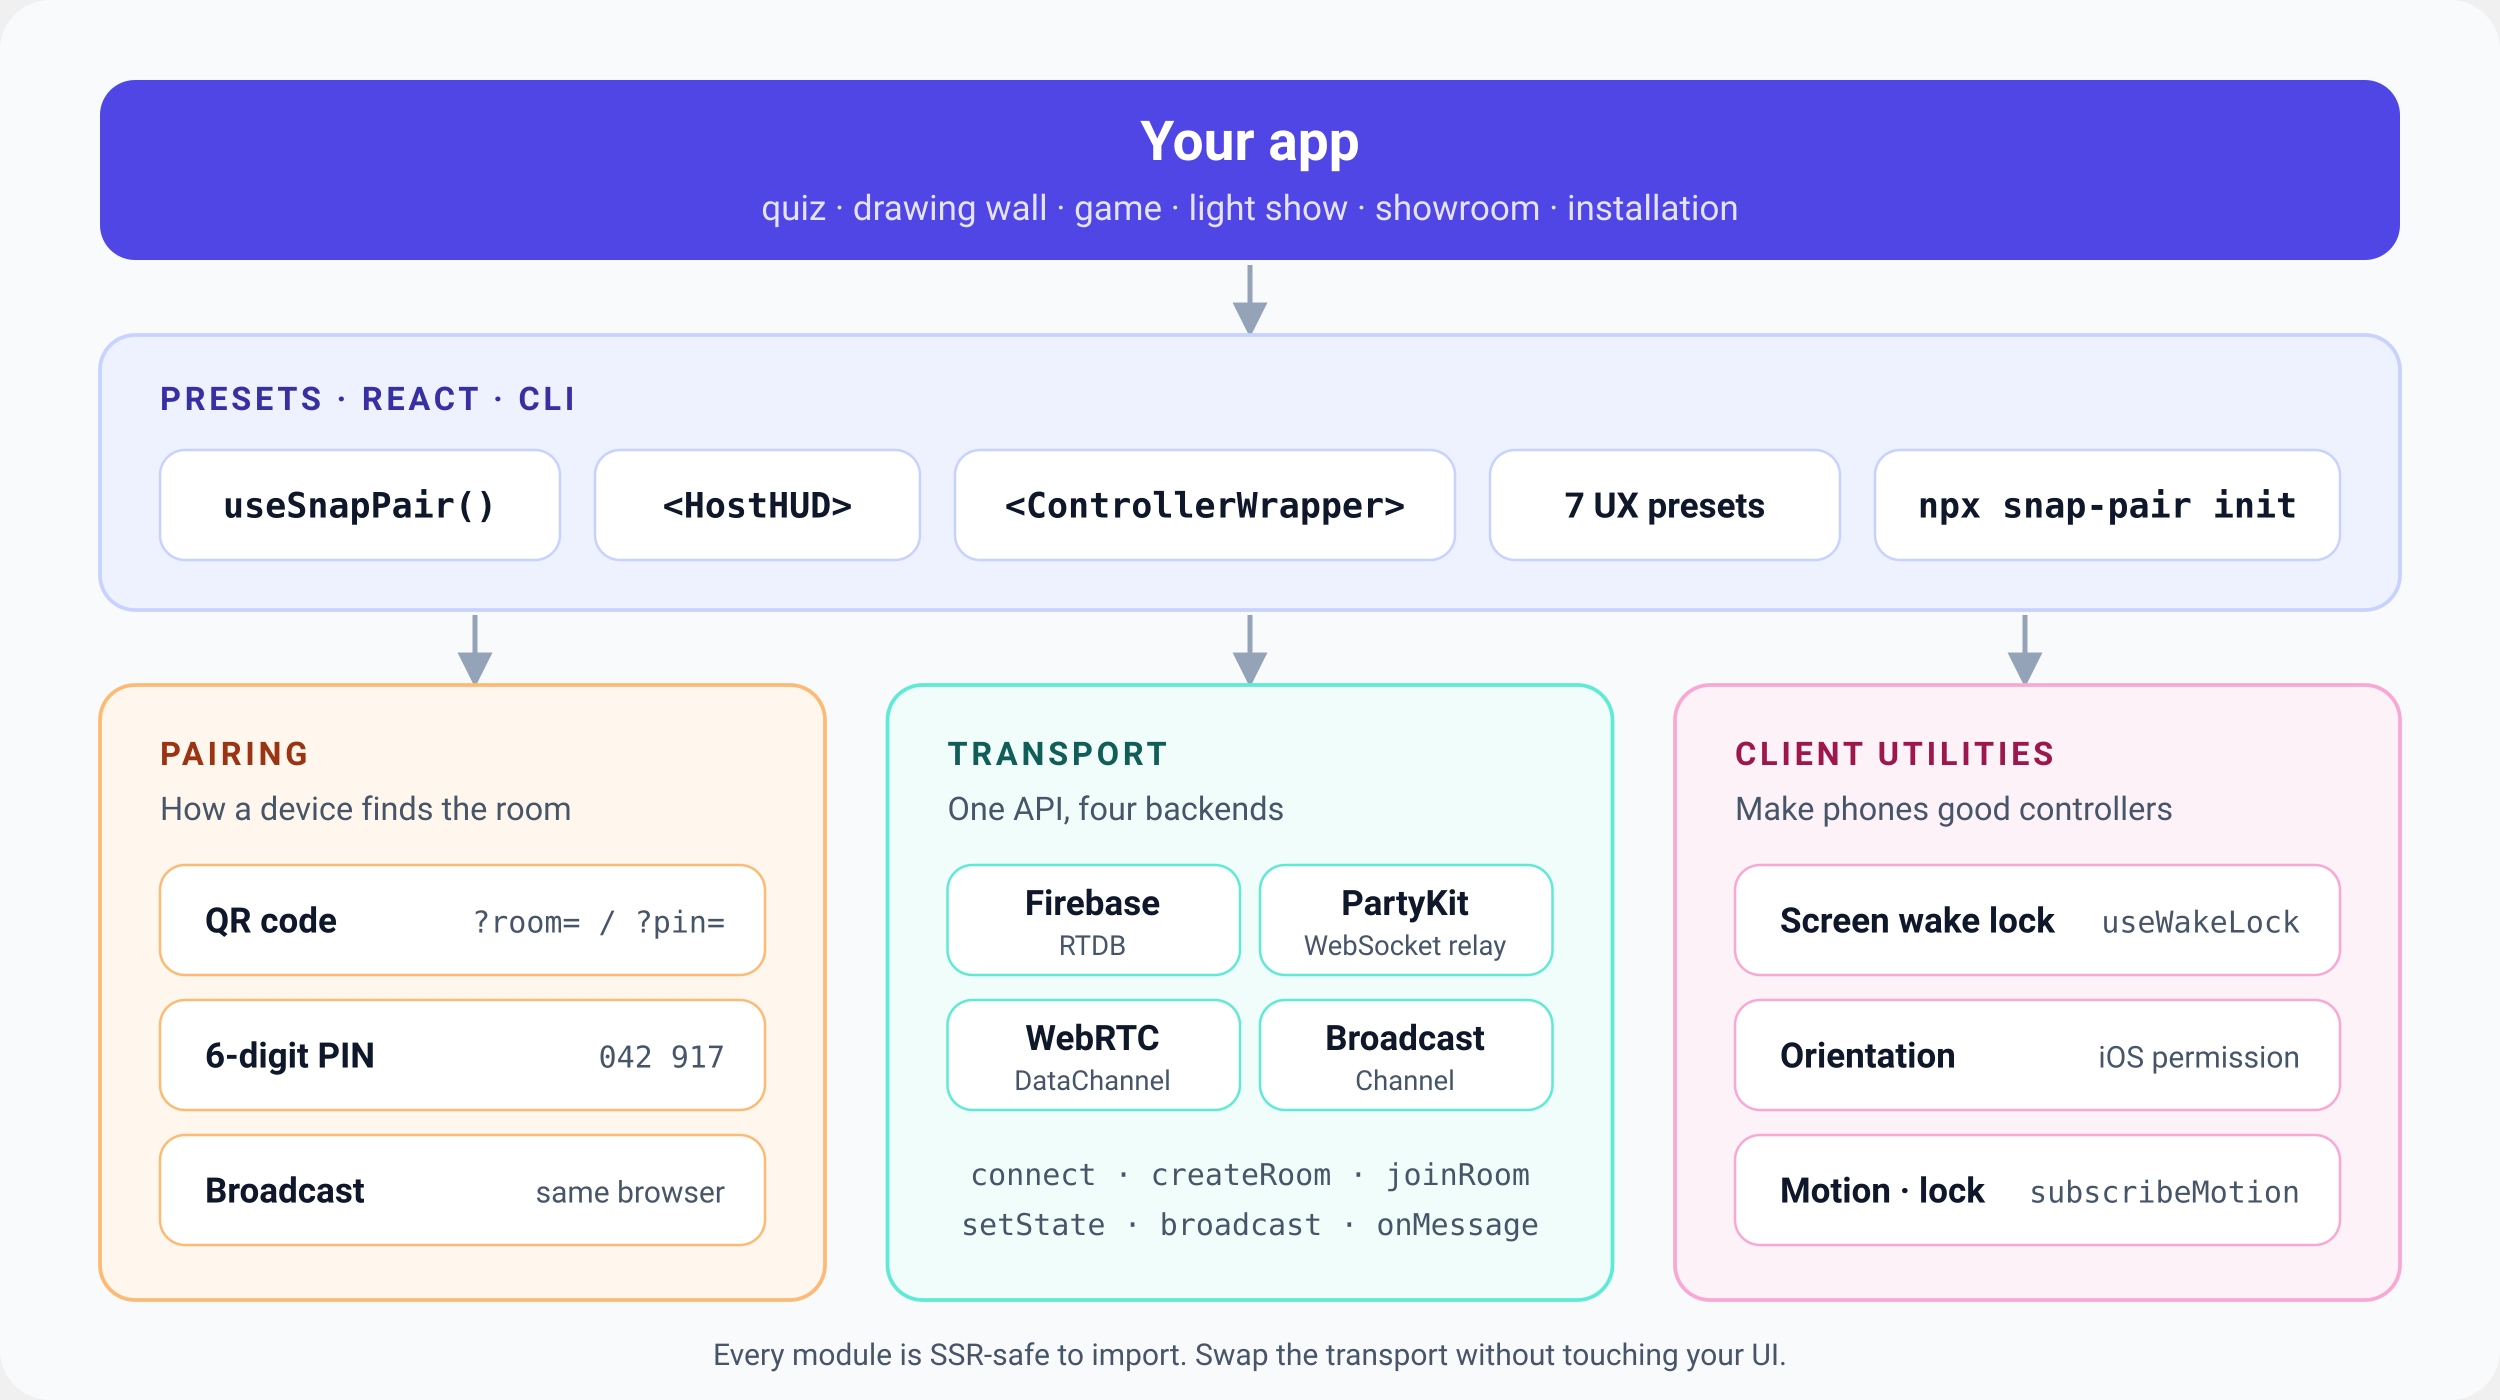
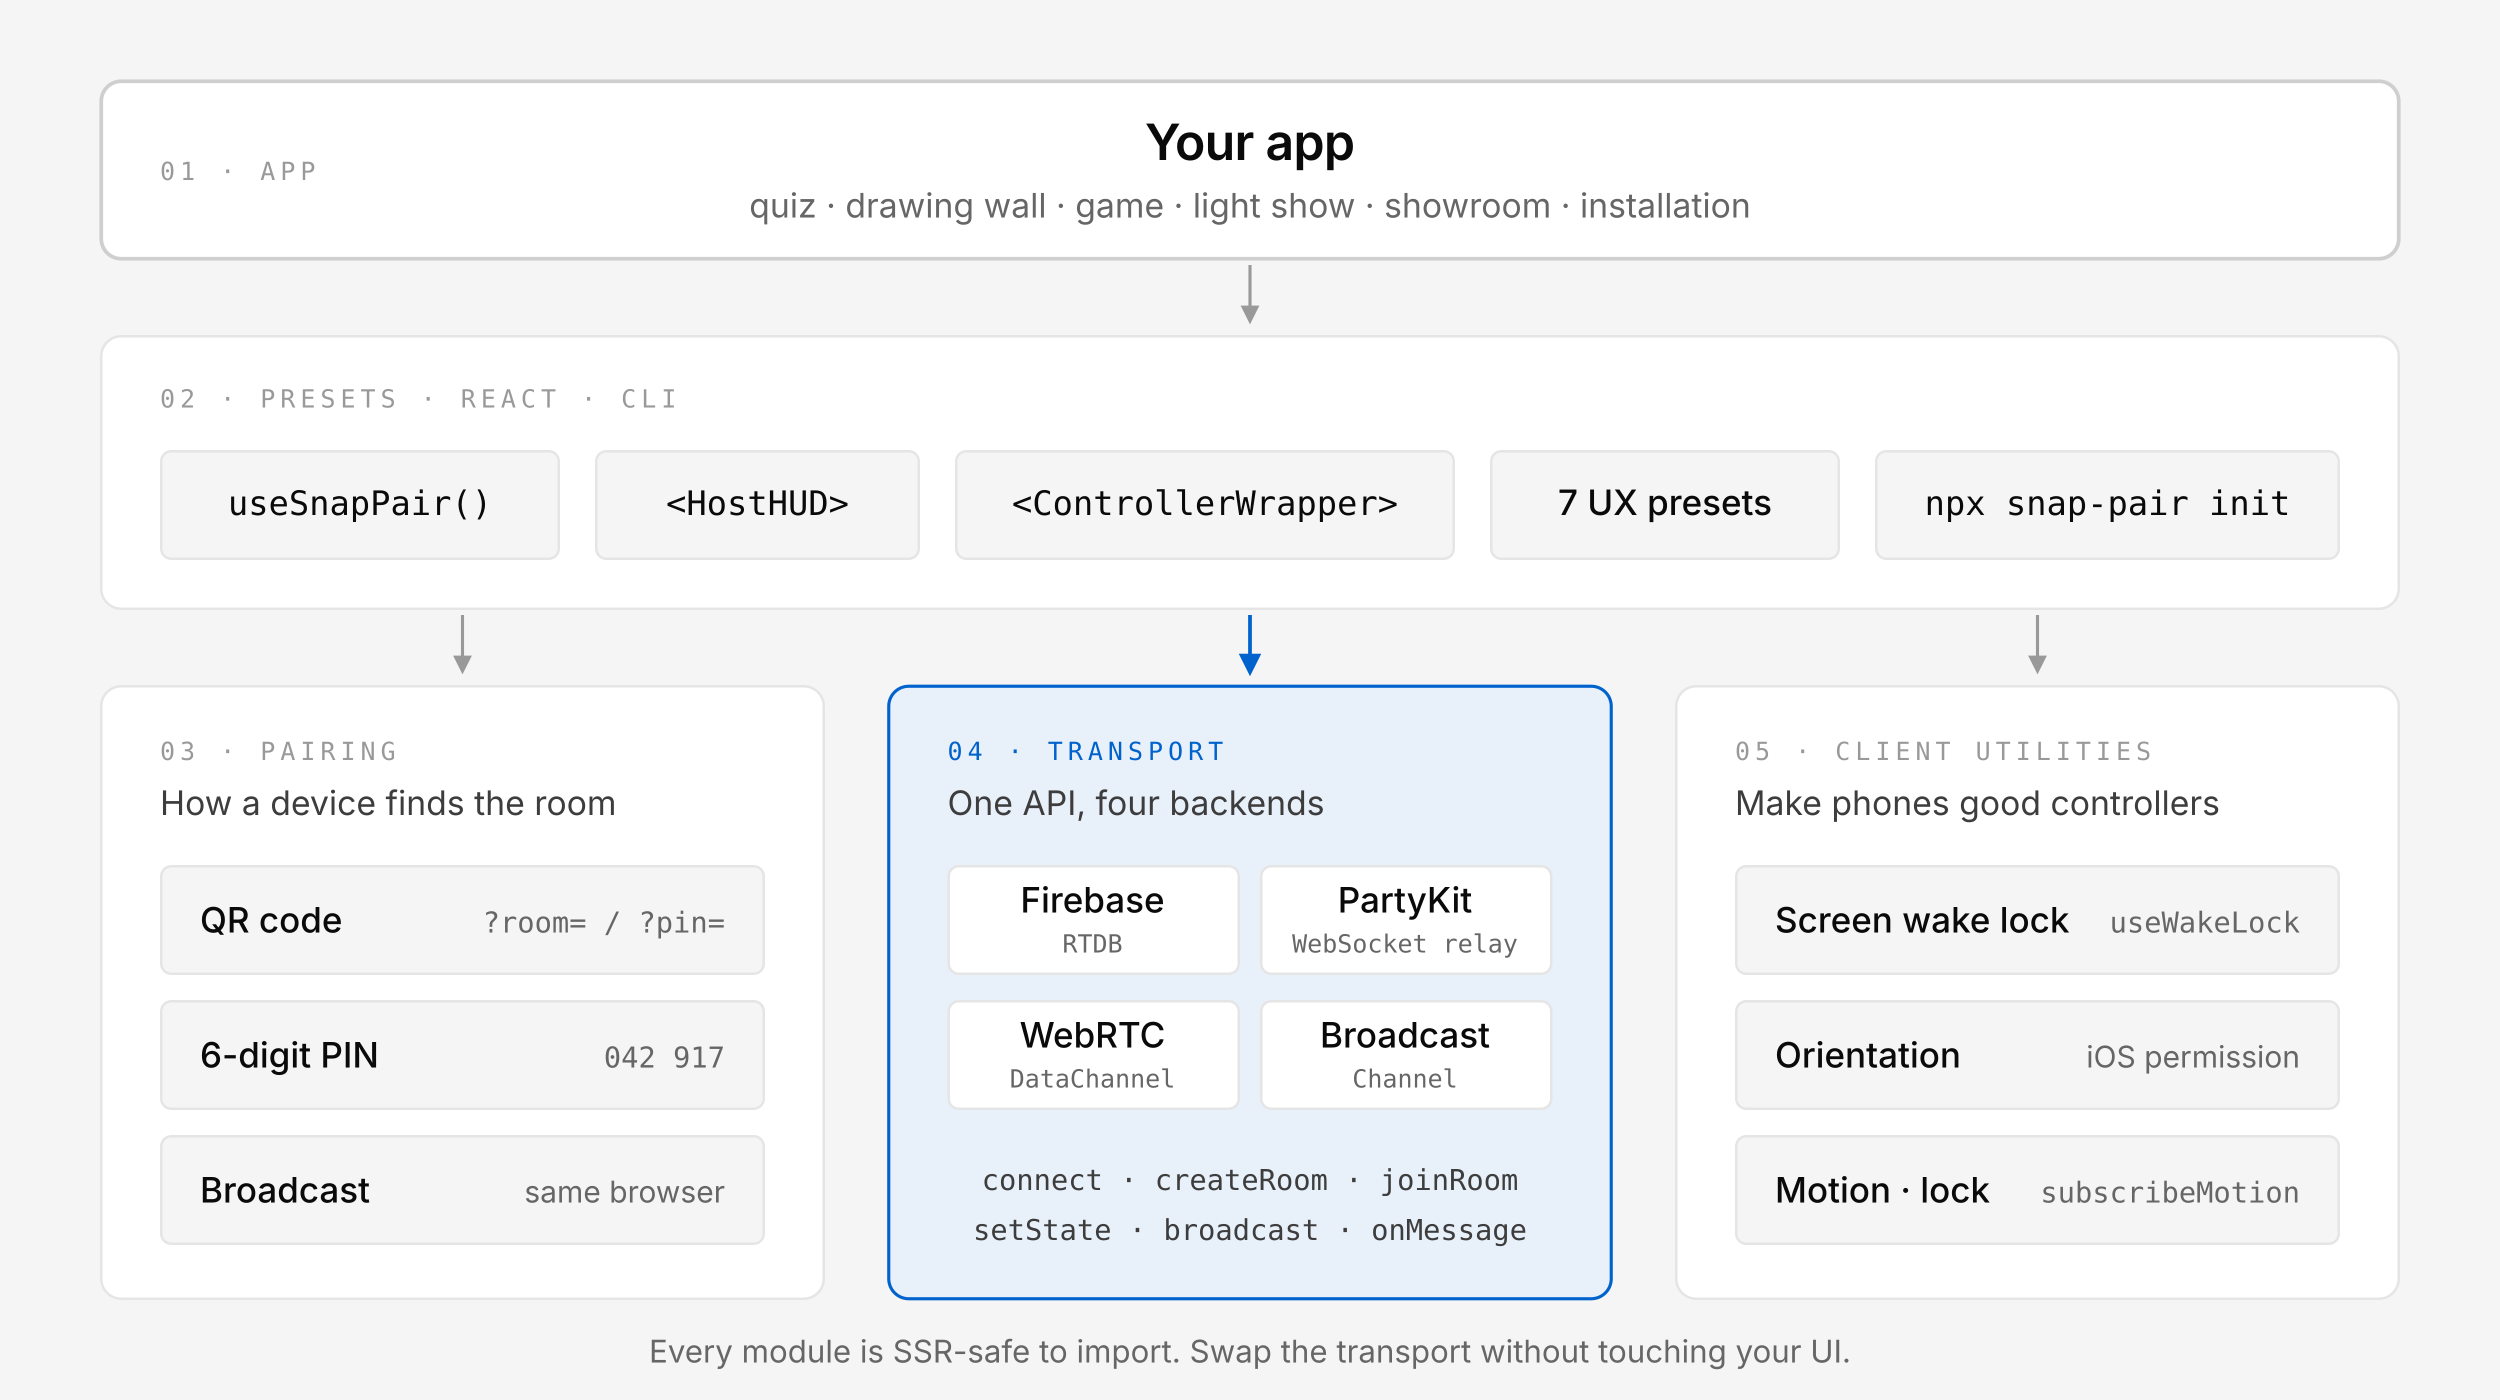
<svg xmlns="http://www.w3.org/2000/svg" viewBox="0 0 1000 560" width="1000" height="560" role="img" aria-labelledby="title desc">
  <style>
-     .bg{fill:#f8fafc}.card{fill:#ffffff}.edge{stroke:#cbd5e1}
-     .ink{fill:#0f172a}.muted{fill:#475569}
-     .app{fill:#4f46e5}.app-t{fill:#ffffff}
-     .kit{fill:#eef2ff}.kit-e{stroke:#c7d2fe}.kit-t{fill:#3730a3}
-     .pair{fill:#fff7ed}.pair-e{stroke:#fdba74}.pair-t{fill:#9a3412}
-     .tr{fill:#f0fdfa}.tr-e{stroke:#5eead4}.tr-t{fill:#115e59}
-     .cl{fill:#fdf2f8}.cl-e{stroke:#f9a8d4}.cl-t{fill:#9d174d}
-     .pill{fill:#ffffff}
-     .arrow{stroke:#94a3b8}.arrow-f{fill:#94a3b8}
-     text{font-family:-apple-system,BlinkMacSystemFont,"Segoe UI",Roboto,"Helvetica Neue",Arial,"Hiragino Sans","Noto Sans JP",sans-serif}
-     .mono{font-family:ui-monospace,SFMono-Regular,Menlo,Consolas,monospace}
+     .bg{fill:#f5f5f5}.surface{fill:#ffffff}.canvas{fill:#ffffff}.soft{fill:#f5f5f5}.acc-soft{fill:#e8f0fa}
+     .hair{stroke:#e5e5e5}.strong{stroke:#cfcfcf}
+     .ink{fill:#0a0a0a}.ink2{fill:#3d3d3d}.muted{fill:#666666}.faint{fill:#999999}
+     .acc{fill:#0062cc}.acc-s{stroke:#0062cc}
+     .arrow{stroke:#999999}.arrow-f{fill:#999999}
+     text{font-family:"Outfit",-apple-system,BlinkMacSystemFont,"Segoe UI","Hiragino Sans","Noto Sans JP",sans-serif}
+     .mono{font-family:ui-monospace,SFMono-Regular,Menlo,monospace}
    @media (prefers-color-scheme: dark){
-       .bg{fill:#0b1020}.card{fill:#131a2e}.edge{stroke:#2c3757}
-       .ink{fill:#e2e8f0}.muted{fill:#94a3b8}
-       .app{fill:#6366f1}
-       .kit{fill:#1a2042}.kit-e{stroke:#3b4384}.kit-t{fill:#c7d2fe}
-       .pair{fill:#2a1a10}.pair-e{stroke:#9a4a17}.pair-t{fill:#fdba74}
-       .tr{fill:#0c2523}.tr-e{stroke:#13756b}.tr-t{fill:#5eead4}
-       .cl{fill:#2a1022}.cl-e{stroke:#9d2b6a}.cl-t{fill:#f9a8d4}
-       .pill{fill:#0b1020}
-       .arrow{stroke:#475569}.arrow-f{fill:#475569}
+       .bg{fill:#141414}.surface{fill:#111111}.canvas{fill:#0a0a0a}.soft{fill:#141414}.acc-soft{fill:#0f1f33}
+       .hair{stroke:#262626}.strong{stroke:#3a3a3a}
+       .ink{fill:#f2f2f2}.ink2{fill:#d4d4d4}.muted{fill:#a3a3a3}.faint{fill:#6b6b6b}
+       .acc{fill:#3b9cff}.acc-s{stroke:#3b9cff}
+       .arrow{stroke:#6b6b6b}.arrow-f{fill:#6b6b6b}
    }
  </style>
  <defs>
-     <marker id="ah" viewBox="0 0 10 10" refX="5" refY="5" markerWidth="7" markerHeight="7" orient="auto-start-reverse">
+     <marker id="ah" viewBox="0 0 10 10" refX="5" refY="5" markerWidth="6" markerHeight="6" orient="auto-start-reverse">
      <path class="arrow-f" d="M0 0 L10 5 L0 10 z" />
    </marker>
+     <marker id="aha" viewBox="0 0 10 10" refX="5" refY="5" markerWidth="6" markerHeight="6" orient="auto-start-reverse">
+       <path class="acc" d="M0 0 L10 5 L0 10 z" />
+     </marker>
  </defs>
-   <rect class="bg" width="1000" height="560" rx="20" />
-   <rect class="app" x="40" y="32" width="920" height="72" rx="14" />
-   <text class="app-t" x="500" y="64" font-size="22" font-weight="700" text-anchor="middle">Your app</text>
-   <text class="app-t" x="500" y="88" font-size="14" text-anchor="middle" opacity="0.85">quiz · drawing wall · game · light show · showroom · installation</text>
-   <path class="arrow" d="M500 106 V 128" stroke-width="2" marker-end="url(#ah)" />
-   <rect class="kit kit-e" x="40" y="134" width="920" height="110" rx="14" stroke-width="1.5" />
-   <text class="kit-t" x="64" y="164" font-size="13" font-weight="700" letter-spacing="1.5">PRESETS · REACT · CLI</text>
-   <g font-size="14" font-weight="600">
-     <rect class="pill kit-e" x="64" y="180" width="160" height="44" rx="10" stroke-width="1" />
-     <text class="ink mono" x="144" y="207" text-anchor="middle">useSnapPair()</text>
-     <rect class="pill kit-e" x="238" y="180" width="130" height="44" rx="10" stroke-width="1" />
-     <text class="ink mono" x="303" y="207" text-anchor="middle">&lt;HostHUD&gt;</text>
-     <rect class="pill kit-e" x="382" y="180" width="200" height="44" rx="10" stroke-width="1" />
-     <text class="ink mono" x="482" y="207" text-anchor="middle">&lt;ControllerWrapper&gt;</text>
-     <rect class="pill kit-e" x="596" y="180" width="140" height="44" rx="10" stroke-width="1" />
-     <text class="ink" x="666" y="207" text-anchor="middle">7 UX presets</text>
-     <rect class="pill kit-e" x="750" y="180" width="186" height="44" rx="10" stroke-width="1" />
-     <text class="ink mono" x="843" y="207" text-anchor="middle">npx snap-pair init</text>
+   <rect class="bg" x="0" y="0" width="1000" height="560" rx="0" />
+   <rect class="canvas strong" x="40.5" y="32.5" width="919" height="71" rx="8" stroke-width="1.5" />
+   <text class="faint mono" x="64" y="72" font-size="10" letter-spacing="2">01 · APP</text>
+   <text class="ink" x="500" y="64" font-size="20" font-weight="600" letter-spacing="-0.3" text-anchor="middle">Your app</text>
+   <text class="muted" x="500" y="87" font-size="13.5" text-anchor="middle">quiz · drawing wall · game · light show · showroom · installation</text>
+   <path class="arrow" d="M500 106 V 126" stroke-width="1.25" marker-end="url(#ah)" />
+   <rect class="canvas hair" x="40.5" y="134.5" width="919" height="109" rx="8" stroke-width="1" />
+   <text class="faint mono" x="64" y="163" font-size="10" letter-spacing="2">02 · PRESETS · REACT · CLI</text>
+   <g font-size="13.5" font-weight="500">
+     <rect class="soft hair" x="64.5" y="180.5" width="159" height="43" rx="4" stroke-width="1" />
+     <text class="ink mono" x="144" y="206" text-anchor="middle">useSnapPair()</text>
+     <rect class="soft hair" x="238.5" y="180.5" width="129" height="43" rx="4" stroke-width="1" />
+     <text class="ink mono" x="303" y="206" text-anchor="middle">&lt;HostHUD&gt;</text>
+     <rect class="soft hair" x="382.5" y="180.5" width="199" height="43" rx="4" stroke-width="1" />
+     <text class="ink mono" x="482" y="206" text-anchor="middle">&lt;ControllerWrapper&gt;</text>
+     <rect class="soft hair" x="596.5" y="180.5" width="139" height="43" rx="4" stroke-width="1" />
+     <text class="ink" x="666" y="206" text-anchor="middle" font-size="14">7 UX presets</text>
+     <rect class="soft hair" x="750.5" y="180.5" width="185" height="43" rx="4" stroke-width="1" />
+     <text class="ink mono" x="843" y="206" text-anchor="middle">npx snap-pair init</text>
  </g>
-   <path class="arrow" d="M190 246 V 268" stroke-width="2" marker-end="url(#ah)" />
-   <path class="arrow" d="M500 246 V 268" stroke-width="2" marker-end="url(#ah)" />
-   <path class="arrow" d="M810 246 V 268" stroke-width="2" marker-end="url(#ah)" />
-   <rect class="pair pair-e" x="40" y="274" width="290" height="246" rx="14" stroke-width="1.5" />
-   <text class="pair-t" x="64" y="306" font-size="13" font-weight="700" letter-spacing="1.5">PAIRING</text>
-   <text class="muted" x="64" y="328" font-size="13">How a device finds the room</text>
+   <path class="arrow" d="M185 246 V 266" stroke-width="1.25" marker-end="url(#ah)" />
+   <path class="acc-s" d="M500 246 V 266" stroke-width="1.5" marker-end="url(#aha)" />
+   <path class="arrow" d="M815 246 V 266" stroke-width="1.25" marker-end="url(#ah)" />
+   <rect class="canvas hair" x="40.5" y="274.5" width="289" height="245" rx="8" stroke-width="1" />
+   <text class="faint mono" x="64" y="304" font-size="10" letter-spacing="2">03 · PAIRING</text>
+   <text class="ink2" x="64" y="326" font-size="13.5">How a device finds the room</text>
  <g font-size="14">
-     <rect class="pill pair-e" x="64" y="346" width="242" height="44" rx="10" stroke-width="1" />
-     <text class="ink" x="82" y="373" font-weight="600">QR code</text>
-     <text class="muted mono" x="290" y="373" text-anchor="end" font-size="12">?room= / ?pin=</text>
-     <rect class="pill pair-e" x="64" y="400" width="242" height="44" rx="10" stroke-width="1" />
-     <text class="ink" x="82" y="427" font-weight="600">6-digit PIN</text>
-     <text class="muted mono" x="290" y="427" text-anchor="end" font-size="12">042 917</text>
-     <rect class="pill pair-e" x="64" y="454" width="242" height="44" rx="10" stroke-width="1" />
-     <text class="ink" x="82" y="481" font-weight="600">Broadcast</text>
+     <rect class="soft hair" x="64.5" y="346.5" width="241" height="43" rx="4" stroke-width="1" />
+     <text class="ink" x="80" y="373" font-weight="500">QR code</text>
+     <text class="muted mono" x="290" y="373" text-anchor="end" font-size="11.5">?room= / ?pin=</text>
+     <rect class="soft hair" x="64.5" y="400.5" width="241" height="43" rx="4" stroke-width="1" />
+     <text class="ink" x="80" y="427" font-weight="500">6-digit PIN</text>
+     <text class="muted mono" x="290" y="427" text-anchor="end" font-size="11.5">042 917</text>
+     <rect class="soft hair" x="64.5" y="454.5" width="241" height="43" rx="4" stroke-width="1" />
+     <text class="ink" x="80" y="481" font-weight="500">Broadcast</text>
    <text class="muted" x="290" y="481" text-anchor="end" font-size="12">same browser</text>
  </g>
-   <rect class="tr tr-e" x="355" y="274" width="290" height="246" rx="14" stroke-width="1.5" />
-   <text class="tr-t" x="379" y="306" font-size="13" font-weight="700" letter-spacing="1.5">TRANSPORT</text>
-   <text class="muted" x="379" y="328" font-size="13">One API, four backends</text>
-   <g font-size="14" font-weight="600">
-     <rect class="pill tr-e" x="379" y="346" width="117" height="44" rx="10" stroke-width="1" />
-     <text class="ink" x="437" y="366" text-anchor="middle">Firebase</text>
-     <text class="muted" x="437" y="382" text-anchor="middle" font-size="11" font-weight="400">RTDB</text>
-     <rect class="pill tr-e" x="504" y="346" width="117" height="44" rx="10" stroke-width="1" />
-     <text class="ink" x="562" y="366" text-anchor="middle">PartyKit</text>
-     <text class="muted" x="562" y="382" text-anchor="middle" font-size="11" font-weight="400">WebSocket relay</text>
-     <rect class="pill tr-e" x="379" y="400" width="117" height="44" rx="10" stroke-width="1" />
-     <text class="ink" x="437" y="420" text-anchor="middle">WebRTC</text>
-     <text class="muted" x="437" y="436" text-anchor="middle" font-size="11" font-weight="400">DataChannel</text>
-     <rect class="pill tr-e" x="504" y="400" width="117" height="44" rx="10" stroke-width="1" />
-     <text class="ink" x="562" y="420" text-anchor="middle">Broadcast</text>
-     <text class="muted" x="562" y="436" text-anchor="middle" font-size="11" font-weight="400">Channel</text>
+   <rect class="acc-soft acc-s" x="355.5" y="274.5" width="289" height="245" rx="8" stroke-width="1.25" />
+   <text class="acc mono" x="379" y="304" font-size="10" letter-spacing="2">04 · TRANSPORT</text>
+   <text class="ink2" x="379" y="326" font-size="13.5">One API, four backends</text>
+   <g font-size="14" font-weight="500">
+     <rect class="surface hair" x="379.5" y="346.5" width="116" height="43" rx="4" stroke-width="1" />
+     <text class="ink" x="437" y="365" text-anchor="middle">Firebase</text>
+     <text class="muted mono" x="437" y="381" text-anchor="middle" font-size="10" font-weight="400">RTDB</text>
+     <rect class="surface hair" x="504.5" y="346.5" width="116" height="43" rx="4" stroke-width="1" />
+     <text class="ink" x="562" y="365" text-anchor="middle">PartyKit</text>
+     <text class="muted mono" x="562" y="381" text-anchor="middle" font-size="10" font-weight="400">WebSocket relay</text>
+     <rect class="surface hair" x="379.5" y="400.5" width="116" height="43" rx="4" stroke-width="1" />
+     <text class="ink" x="437" y="419" text-anchor="middle">WebRTC</text>
+     <text class="muted mono" x="437" y="435" text-anchor="middle" font-size="10" font-weight="400">DataChannel</text>
+     <rect class="surface hair" x="504.5" y="400.5" width="116" height="43" rx="4" stroke-width="1" />
+     <text class="ink" x="562" y="419" text-anchor="middle">Broadcast</text>
+     <text class="muted mono" x="562" y="435" text-anchor="middle" font-size="10" font-weight="400">Channel</text>
  </g>
-   <text class="muted mono" x="500" y="474" font-size="12" text-anchor="middle">connect · createRoom · joinRoom</text>
-   <text class="muted mono" x="500" y="494" font-size="12" text-anchor="middle">setState · broadcast · onMessage</text>
-   <rect class="cl cl-e" x="670" y="274" width="290" height="246" rx="14" stroke-width="1.5" />
-   <text class="cl-t" x="694" y="306" font-size="13" font-weight="700" letter-spacing="1.5">CLIENT UTILITIES</text>
-   <text class="muted" x="694" y="328" font-size="13">Make phones good controllers</text>
+   <text class="ink2 mono" x="500" y="476" font-size="11.5" text-anchor="middle">connect · createRoom · joinRoom</text>
+   <text class="ink2 mono" x="500" y="496" font-size="11.5" text-anchor="middle">setState · broadcast · onMessage</text>
+   <rect class="canvas hair" x="670.5" y="274.5" width="289" height="245" rx="8" stroke-width="1" />
+   <text class="faint mono" x="694" y="304" font-size="10" letter-spacing="2">05 · CLIENT UTILITIES</text>
+   <text class="ink2" x="694" y="326" font-size="13.5">Make phones good controllers</text>
  <g font-size="14">
-     <rect class="pill cl-e" x="694" y="346" width="242" height="44" rx="10" stroke-width="1" />
-     <text class="ink" x="712" y="373" font-weight="600">Screen wake lock</text>
-     <text class="muted mono" x="920" y="373" text-anchor="end" font-size="12">useWakeLock</text>
-     <rect class="pill cl-e" x="694" y="400" width="242" height="44" rx="10" stroke-width="1" />
-     <text class="ink" x="712" y="427" font-weight="600">Orientation</text>
+     <rect class="soft hair" x="694.5" y="346.5" width="241" height="43" rx="4" stroke-width="1" />
+     <text class="ink" x="710" y="373" font-weight="500">Screen wake lock</text>
+     <text class="muted mono" x="920" y="373" text-anchor="end" font-size="11.5">useWakeLock</text>
+     <rect class="soft hair" x="694.5" y="400.5" width="241" height="43" rx="4" stroke-width="1" />
+     <text class="ink" x="710" y="427" font-weight="500">Orientation</text>
    <text class="muted" x="920" y="427" text-anchor="end" font-size="12">iOS permission</text>
-     <rect class="pill cl-e" x="694" y="454" width="242" height="44" rx="10" stroke-width="1" />
-     <text class="ink" x="712" y="481" font-weight="600">Motion · lock</text>
-     <text class="muted mono" x="920" y="481" text-anchor="end" font-size="12">subscribeMotion</text>
+     <rect class="soft hair" x="694.5" y="454.5" width="241" height="43" rx="4" stroke-width="1" />
+     <text class="ink" x="710" y="481" font-weight="500">Motion · lock</text>
+     <text class="muted mono" x="920" y="481" text-anchor="end" font-size="11.5">subscribeMotion</text>
  </g>
-   <text class="muted" x="500" y="546" font-size="12" text-anchor="middle">Every module is SSR-safe to import. Swap the transport without touching your UI.</text>
+   <text class="muted" x="500" y="545" font-size="12.5" text-anchor="middle">Every module is SSR-safe to import. Swap the transport without touching your UI.</text>
</svg>
